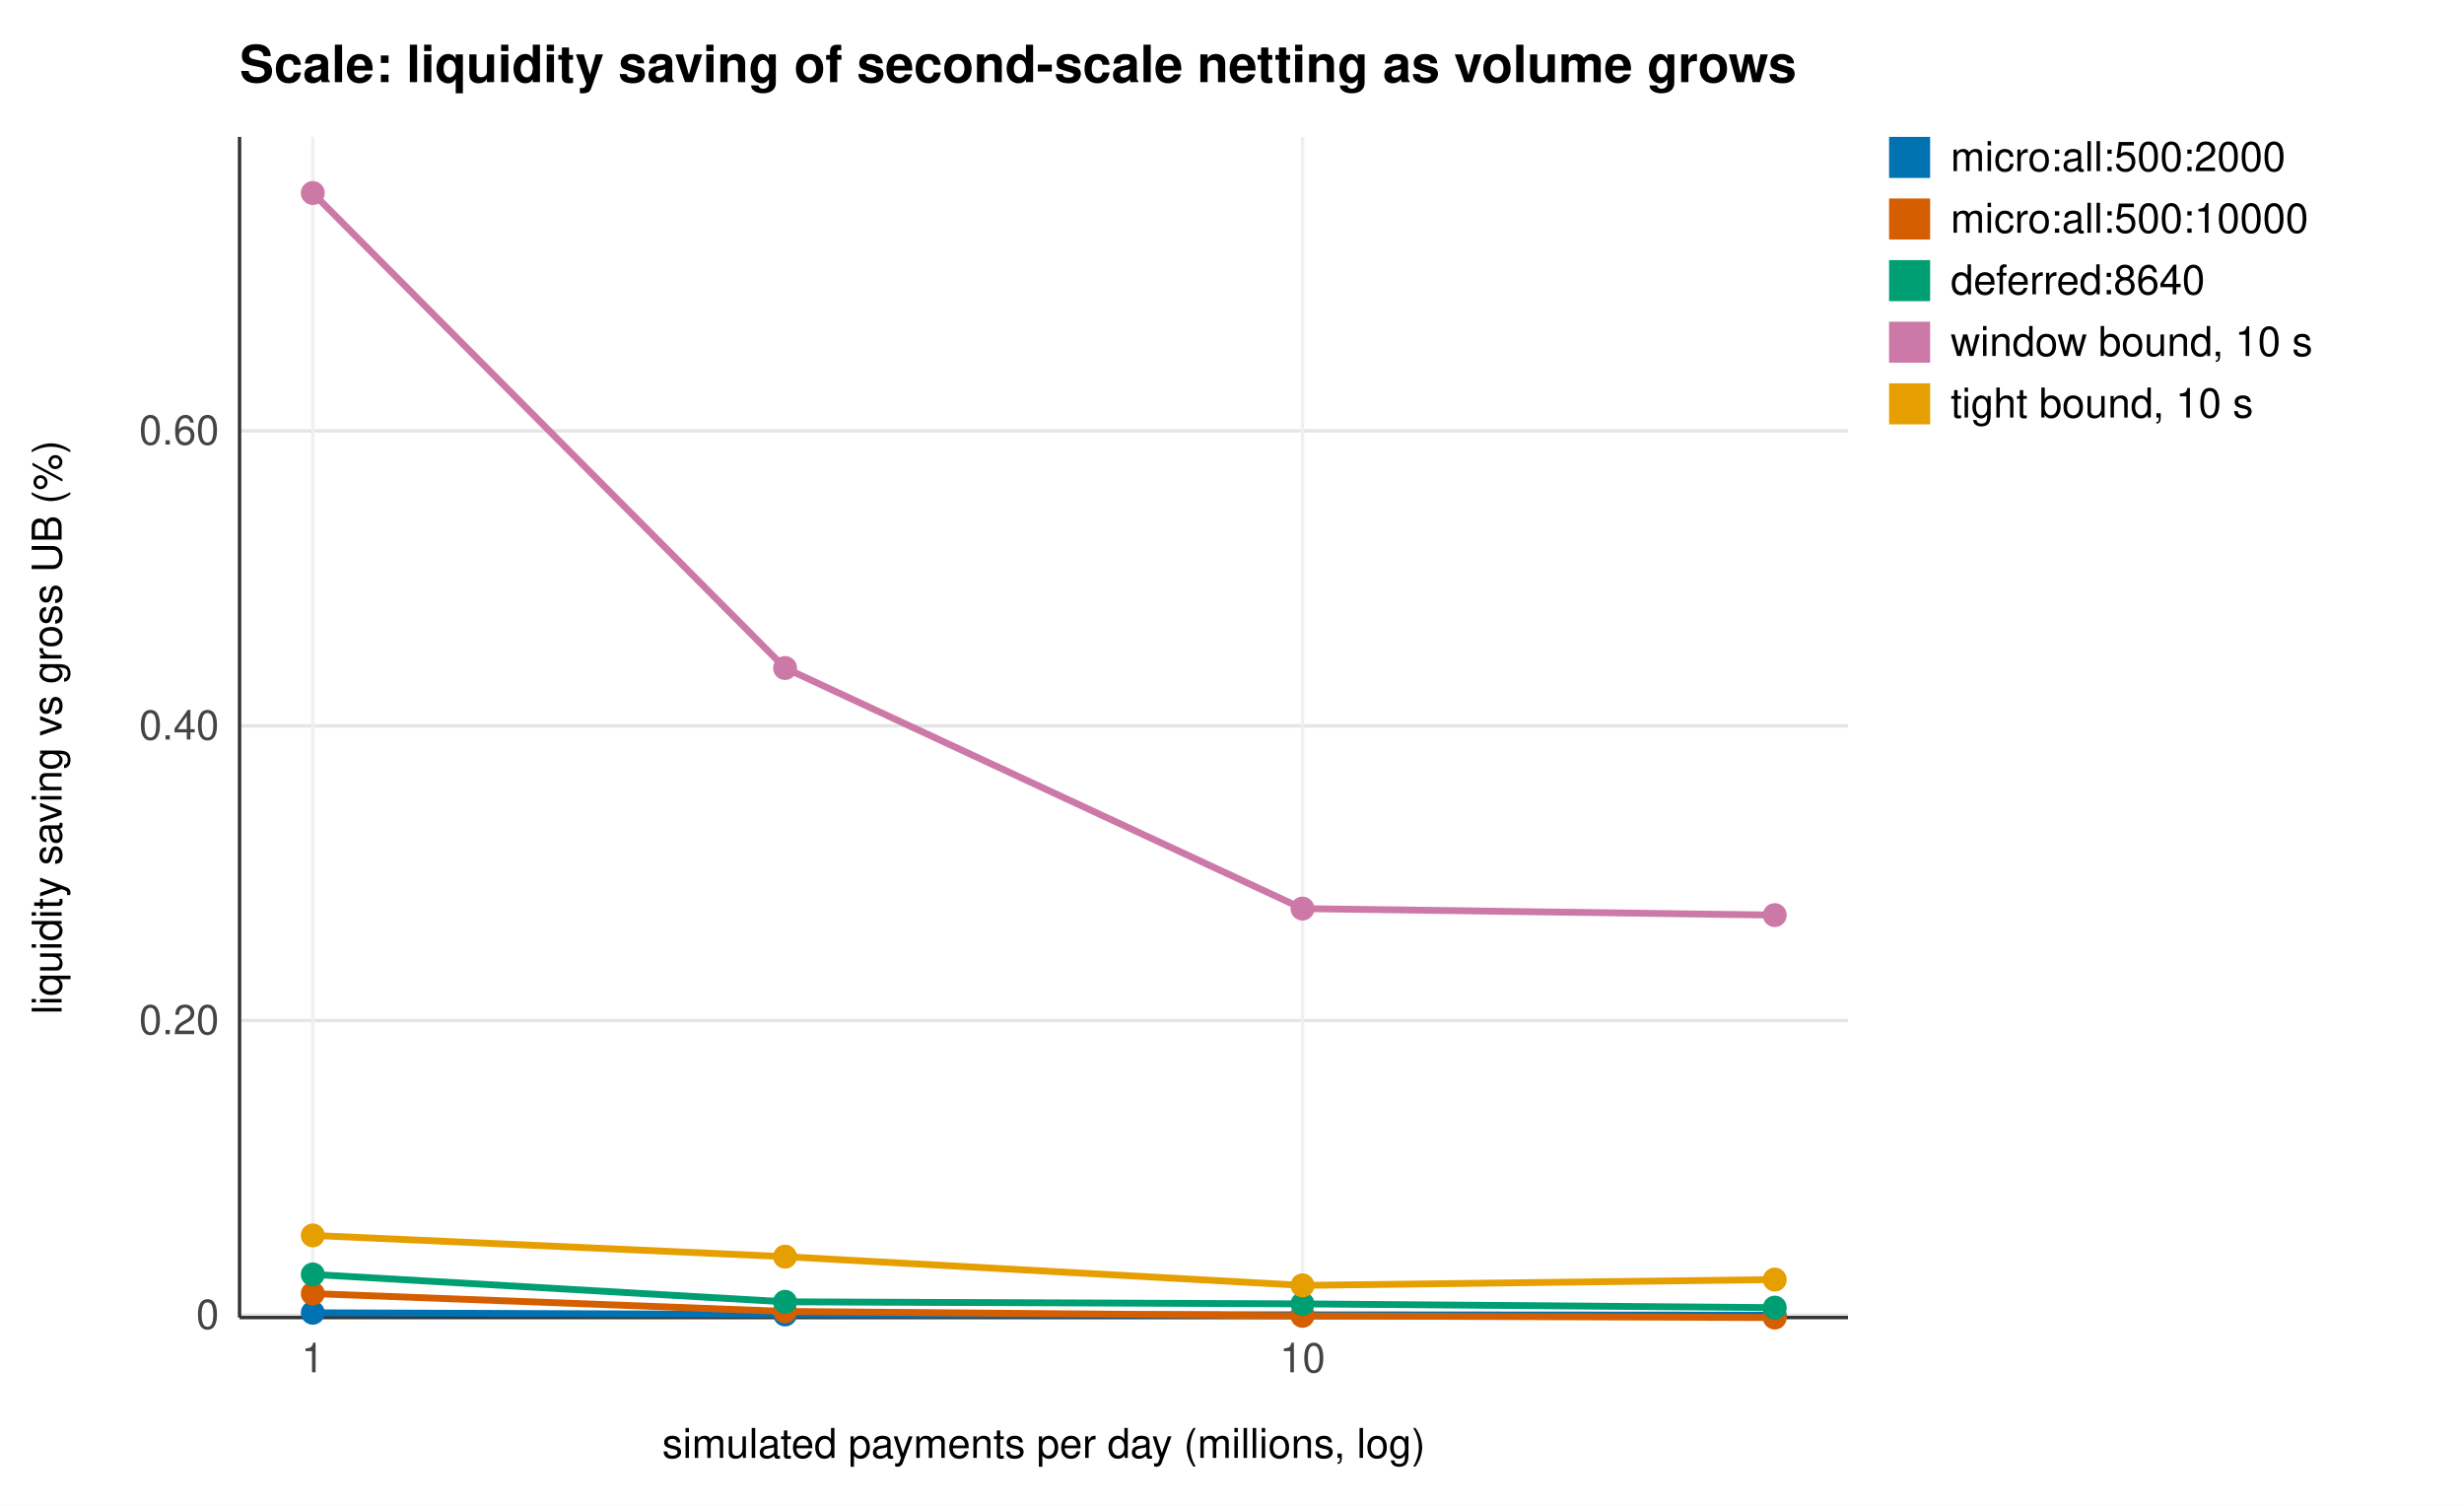
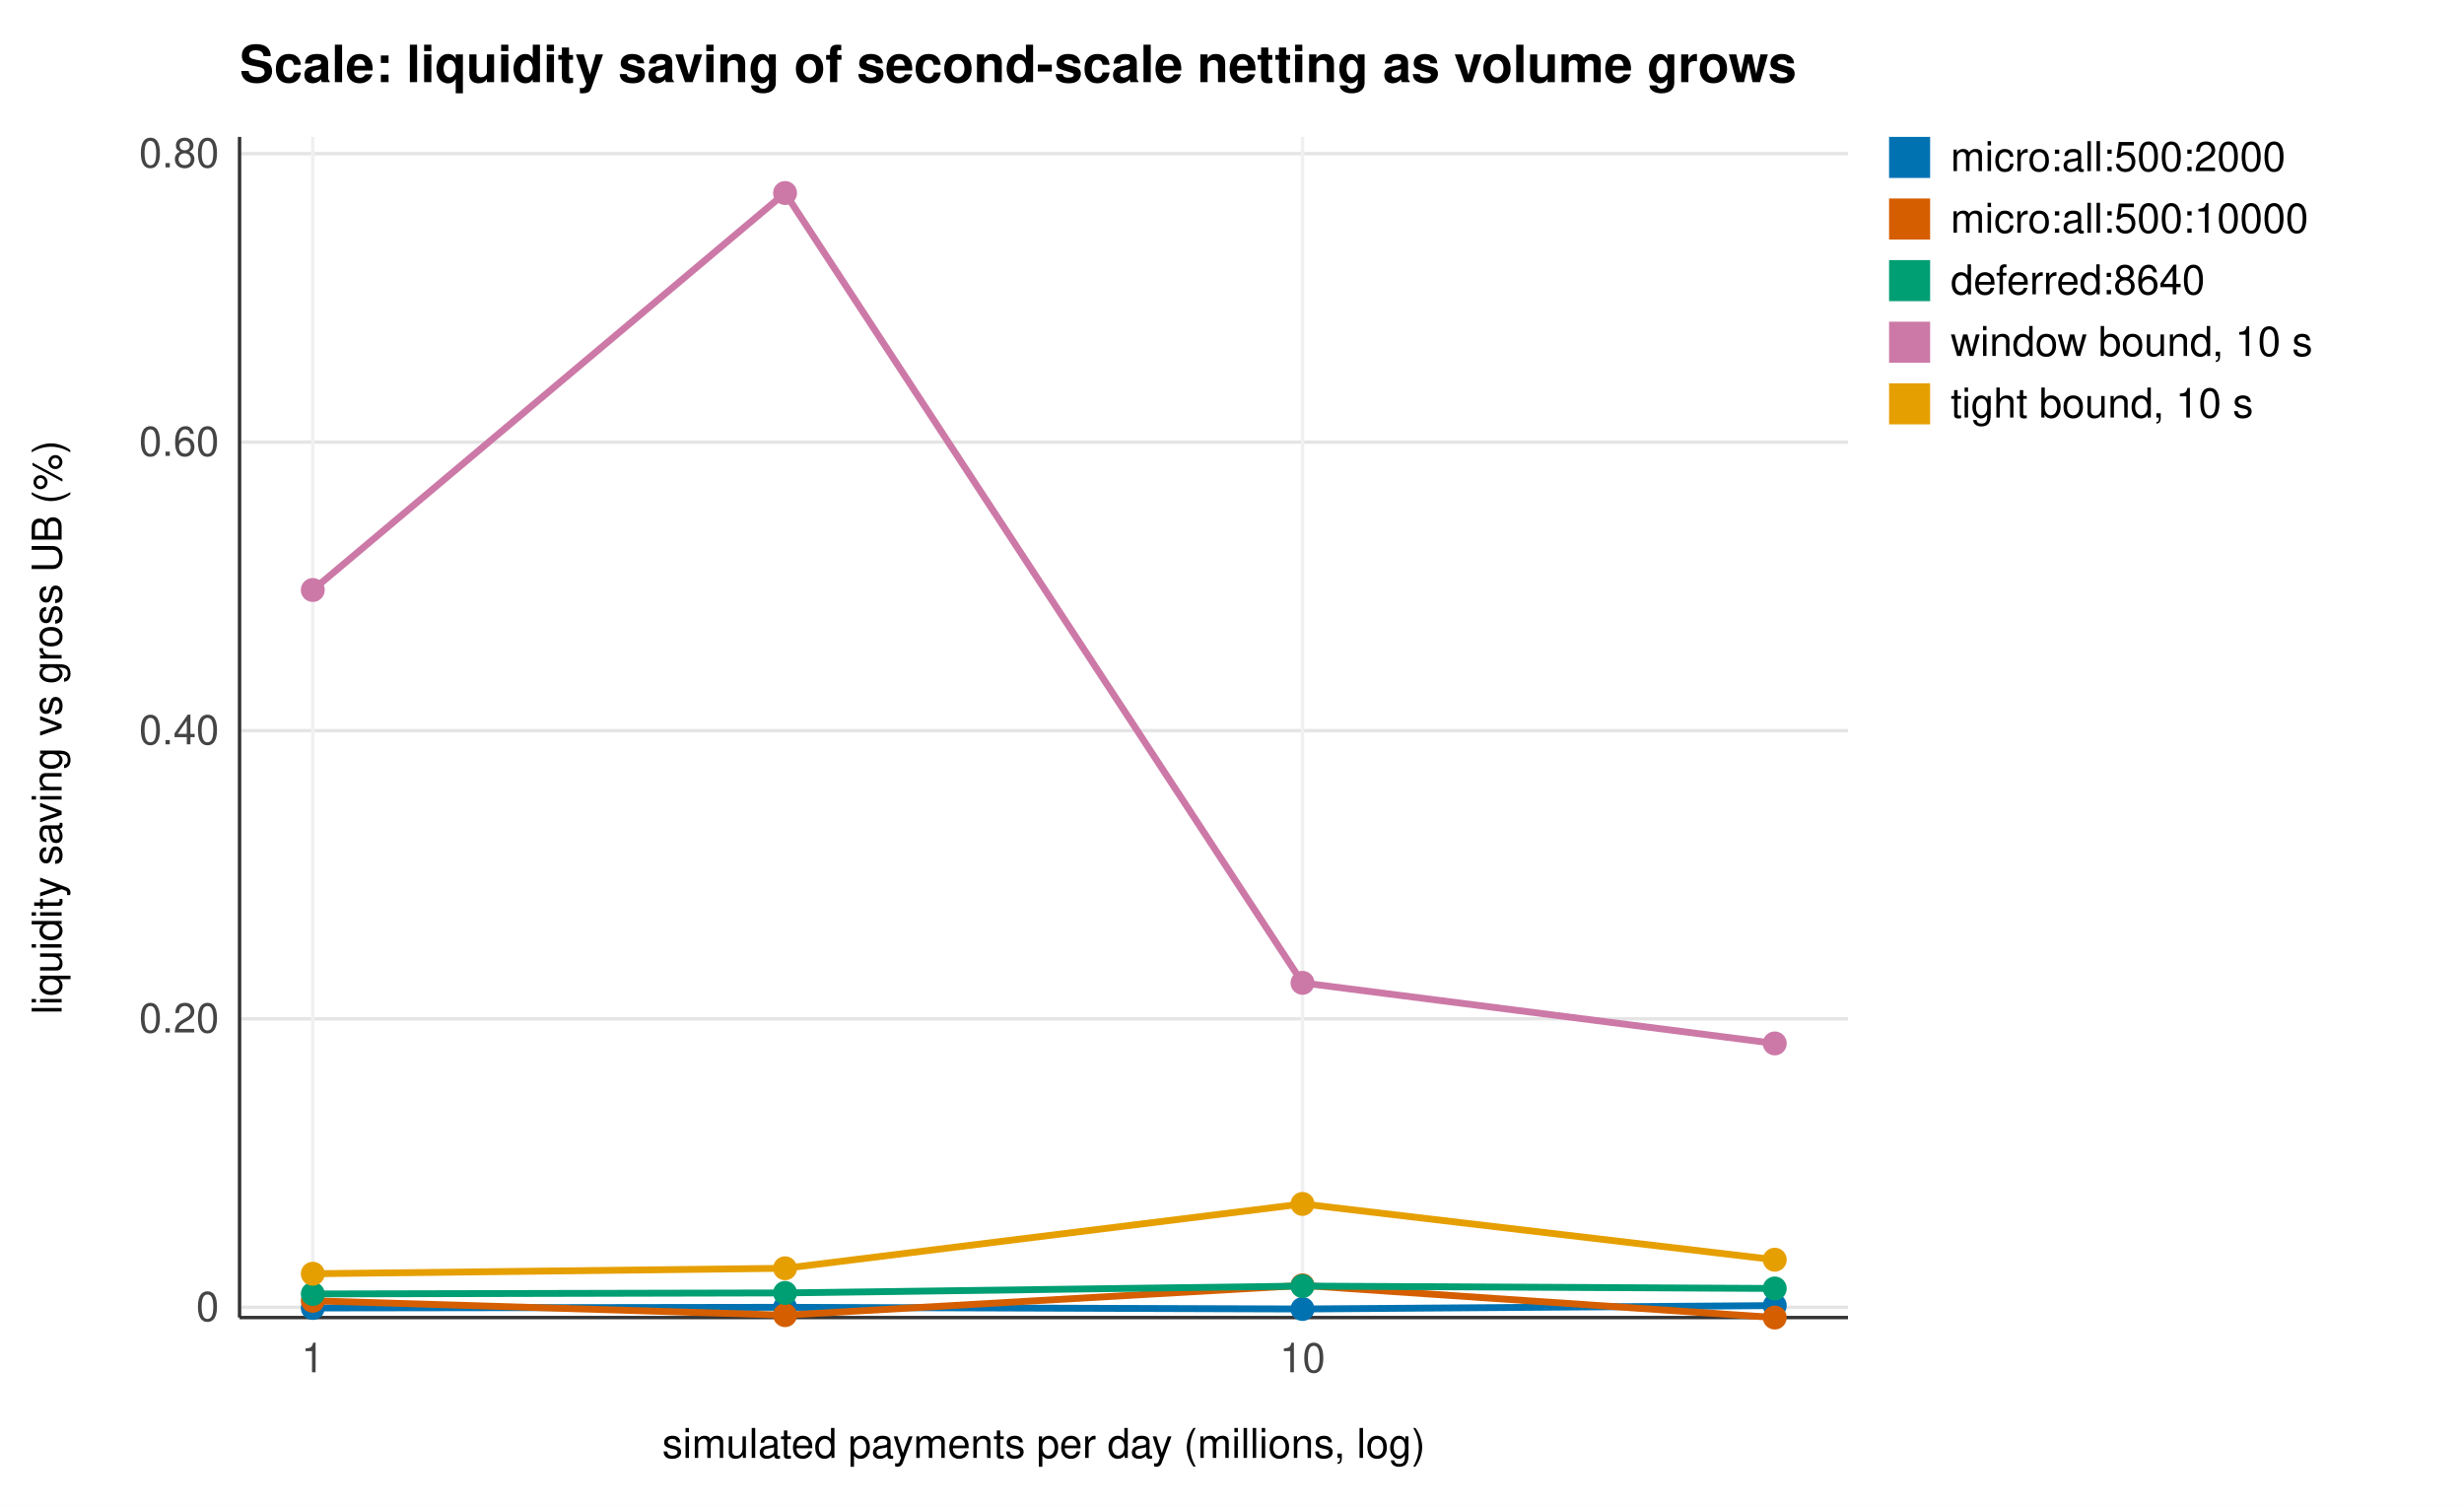
<svg xmlns="http://www.w3.org/2000/svg" viewBox="0 0 720 440" width="720" height="440" font-family="Helvetica, Arial, sans-serif" font-size="12">
  <rect width="100%" height="100%" fill="#ffffff" />
  <text x="70" y="24" font-size="15" font-weight="bold">Scale: liquidity saving of second-scale netting as volume grows</text>
-   <line x1="70" y1="384.3" x2="540.0" y2="384.3" stroke="#e5e5e5" />
-   <text x="64.0" y="388.3" text-anchor="end" fill="#444">0</text>
-   <line x1="70" y1="298.2" x2="540.0" y2="298.2" stroke="#e5e5e5" />
-   <text x="64.0" y="302.2" text-anchor="end" fill="#444">0.20</text>
-   <line x1="70" y1="212.1" x2="540.0" y2="212.1" stroke="#e5e5e5" />
-   <text x="64.0" y="216.1" text-anchor="end" fill="#444">0.40</text>
-   <line x1="70" y1="125.9" x2="540.0" y2="125.9" stroke="#e5e5e5" />
-   <text x="64.0" y="129.9" text-anchor="end" fill="#444">0.60</text>
+   <line x1="70" y1="382.0" x2="540.0" y2="382.0" stroke="#e5e5e5" />
+   <text x="64.0" y="386.0" text-anchor="end" fill="#444">0</text>
+   <line x1="70" y1="297.7" x2="540.0" y2="297.7" stroke="#e5e5e5" />
+   <text x="64.0" y="301.7" text-anchor="end" fill="#444">0.20</text>
+   <line x1="70" y1="213.5" x2="540.0" y2="213.5" stroke="#e5e5e5" />
+   <text x="64.0" y="217.5" text-anchor="end" fill="#444">0.40</text>
+   <line x1="70" y1="129.2" x2="540.0" y2="129.2" stroke="#e5e5e5" />
+   <text x="64.0" y="133.2" text-anchor="end" fill="#444">0.60</text>
+   <line x1="70" y1="44.9" x2="540.0" y2="44.9" stroke="#e5e5e5" />
+   <text x="64.0" y="48.9" text-anchor="end" fill="#444">0.80</text>
  <line x1="91.4" y1="40" x2="91.4" y2="385.0" stroke="#f0f0f0" />
  <text x="91.4" y="401.0" text-anchor="middle" fill="#444">1</text>
  <line x1="380.6" y1="40" x2="380.6" y2="385.0" stroke="#f0f0f0" />
  <text x="380.6" y="401.0" text-anchor="middle" fill="#444">10</text>
  <line x1="70" y1="385.0" x2="540.0" y2="385.0" stroke="#333" />
  <line x1="70" y1="40" x2="70" y2="385.0" stroke="#333" />
  <text x="305.0" y="426.0" text-anchor="middle">simulated payments per day (millions, log)</text>
  <text transform="translate(18,212.5) rotate(-90)" text-anchor="middle">liquidity saving vs gross UB (%)</text>
-   <polyline fill="none" stroke="#0072B2" stroke-width="2" points="91.4,383.6 229.4,384.1 380.6,384.2 518.6,384.3" />
-   <circle cx="91.4" cy="383.6" r="3.5" fill="#0072B2" />
-   <circle cx="229.4" cy="384.1" r="3.5" fill="#0072B2" />
-   <circle cx="380.6" cy="384.2" r="3.5" fill="#0072B2" />
-   <circle cx="518.6" cy="384.3" r="3.5" fill="#0072B2" />
+   <polyline fill="none" stroke="#0072B2" stroke-width="2" points="91.4,382.2 229.4,382.0 380.6,382.5 518.6,381.5" />
+   <circle cx="91.4" cy="382.2" r="3.5" fill="#0072B2" />
+   <circle cx="229.4" cy="382.0" r="3.5" fill="#0072B2" />
+   <circle cx="380.6" cy="382.5" r="3.5" fill="#0072B2" />
+   <circle cx="518.6" cy="381.5" r="3.5" fill="#0072B2" />
  <rect x="552.0" y="40.0" width="12" height="12" fill="#0072B2" />
  <text x="570.0" y="50.0">micro:all:500:2000</text>
-   <polyline fill="none" stroke="#D55E00" stroke-width="2" points="91.4,378.0 229.4,383.2 380.6,384.5 518.6,385.0" />
-   <circle cx="91.4" cy="378.0" r="3.5" fill="#D55E00" />
-   <circle cx="229.4" cy="383.2" r="3.5" fill="#D55E00" />
-   <circle cx="380.6" cy="384.5" r="3.5" fill="#D55E00" />
+   <polyline fill="none" stroke="#D55E00" stroke-width="2" points="91.4,380.1 229.4,384.3 380.6,375.6 518.6,385.0" />
+   <circle cx="91.4" cy="380.1" r="3.5" fill="#D55E00" />
+   <circle cx="229.4" cy="384.3" r="3.5" fill="#D55E00" />
+   <circle cx="380.6" cy="375.6" r="3.5" fill="#D55E00" />
  <circle cx="518.6" cy="385.0" r="3.5" fill="#D55E00" />
  <rect x="552.0" y="58.0" width="12" height="12" fill="#D55E00" />
  <text x="570.0" y="68.0">micro:all:500:10000</text>
-   <polyline fill="none" stroke="#009E73" stroke-width="2" points="91.4,372.4 229.4,380.4 380.6,381.0 518.6,382.1" />
-   <circle cx="91.4" cy="372.4" r="3.5" fill="#009E73" />
-   <circle cx="229.4" cy="380.4" r="3.5" fill="#009E73" />
-   <circle cx="380.6" cy="381.0" r="3.5" fill="#009E73" />
-   <circle cx="518.6" cy="382.1" r="3.5" fill="#009E73" />
+   <polyline fill="none" stroke="#009E73" stroke-width="2" points="91.4,378.1 229.4,377.8 380.6,375.8 518.6,376.5" />
+   <circle cx="91.4" cy="378.1" r="3.5" fill="#009E73" />
+   <circle cx="229.4" cy="377.8" r="3.5" fill="#009E73" />
+   <circle cx="380.6" cy="375.8" r="3.5" fill="#009E73" />
+   <circle cx="518.6" cy="376.5" r="3.5" fill="#009E73" />
  <rect x="552.0" y="76.0" width="12" height="12" fill="#009E73" />
  <text x="570.0" y="86.0">deferred:8640</text>
-   <polyline fill="none" stroke="#CC79A7" stroke-width="2" points="91.4,56.4 229.4,195.2 380.6,265.5 518.6,267.4" />
-   <circle cx="91.4" cy="56.4" r="3.5" fill="#CC79A7" />
-   <circle cx="229.4" cy="195.2" r="3.5" fill="#CC79A7" />
-   <circle cx="380.6" cy="265.5" r="3.5" fill="#CC79A7" />
-   <circle cx="518.6" cy="267.4" r="3.5" fill="#CC79A7" />
+   <polyline fill="none" stroke="#CC79A7" stroke-width="2" points="91.4,172.4 229.4,56.4 380.6,287.2 518.6,304.9" />
+   <circle cx="91.4" cy="172.4" r="3.5" fill="#CC79A7" />
+   <circle cx="229.4" cy="56.4" r="3.5" fill="#CC79A7" />
+   <circle cx="380.6" cy="287.2" r="3.5" fill="#CC79A7" />
+   <circle cx="518.6" cy="304.9" r="3.5" fill="#CC79A7" />
  <rect x="552.0" y="94.0" width="12" height="12" fill="#CC79A7" />
  <text x="570.0" y="104.0">window bound, 10 s</text>
-   <polyline fill="none" stroke="#E69F00" stroke-width="2" points="91.4,361.0 229.4,367.2 380.6,375.6 518.6,373.9" />
-   <circle cx="91.4" cy="361.0" r="3.5" fill="#E69F00" />
-   <circle cx="229.4" cy="367.2" r="3.5" fill="#E69F00" />
-   <circle cx="380.6" cy="375.6" r="3.5" fill="#E69F00" />
-   <circle cx="518.6" cy="373.9" r="3.5" fill="#E69F00" />
+   <polyline fill="none" stroke="#E69F00" stroke-width="2" points="91.4,372.2 229.4,370.6 380.6,351.8 518.6,368.1" />
+   <circle cx="91.4" cy="372.2" r="3.5" fill="#E69F00" />
+   <circle cx="229.4" cy="370.6" r="3.5" fill="#E69F00" />
+   <circle cx="380.6" cy="351.8" r="3.5" fill="#E69F00" />
+   <circle cx="518.6" cy="368.1" r="3.5" fill="#E69F00" />
  <rect x="552.0" y="112.0" width="12" height="12" fill="#E69F00" />
  <text x="570.0" y="122.0">tight bound, 10 s</text>
</svg>
